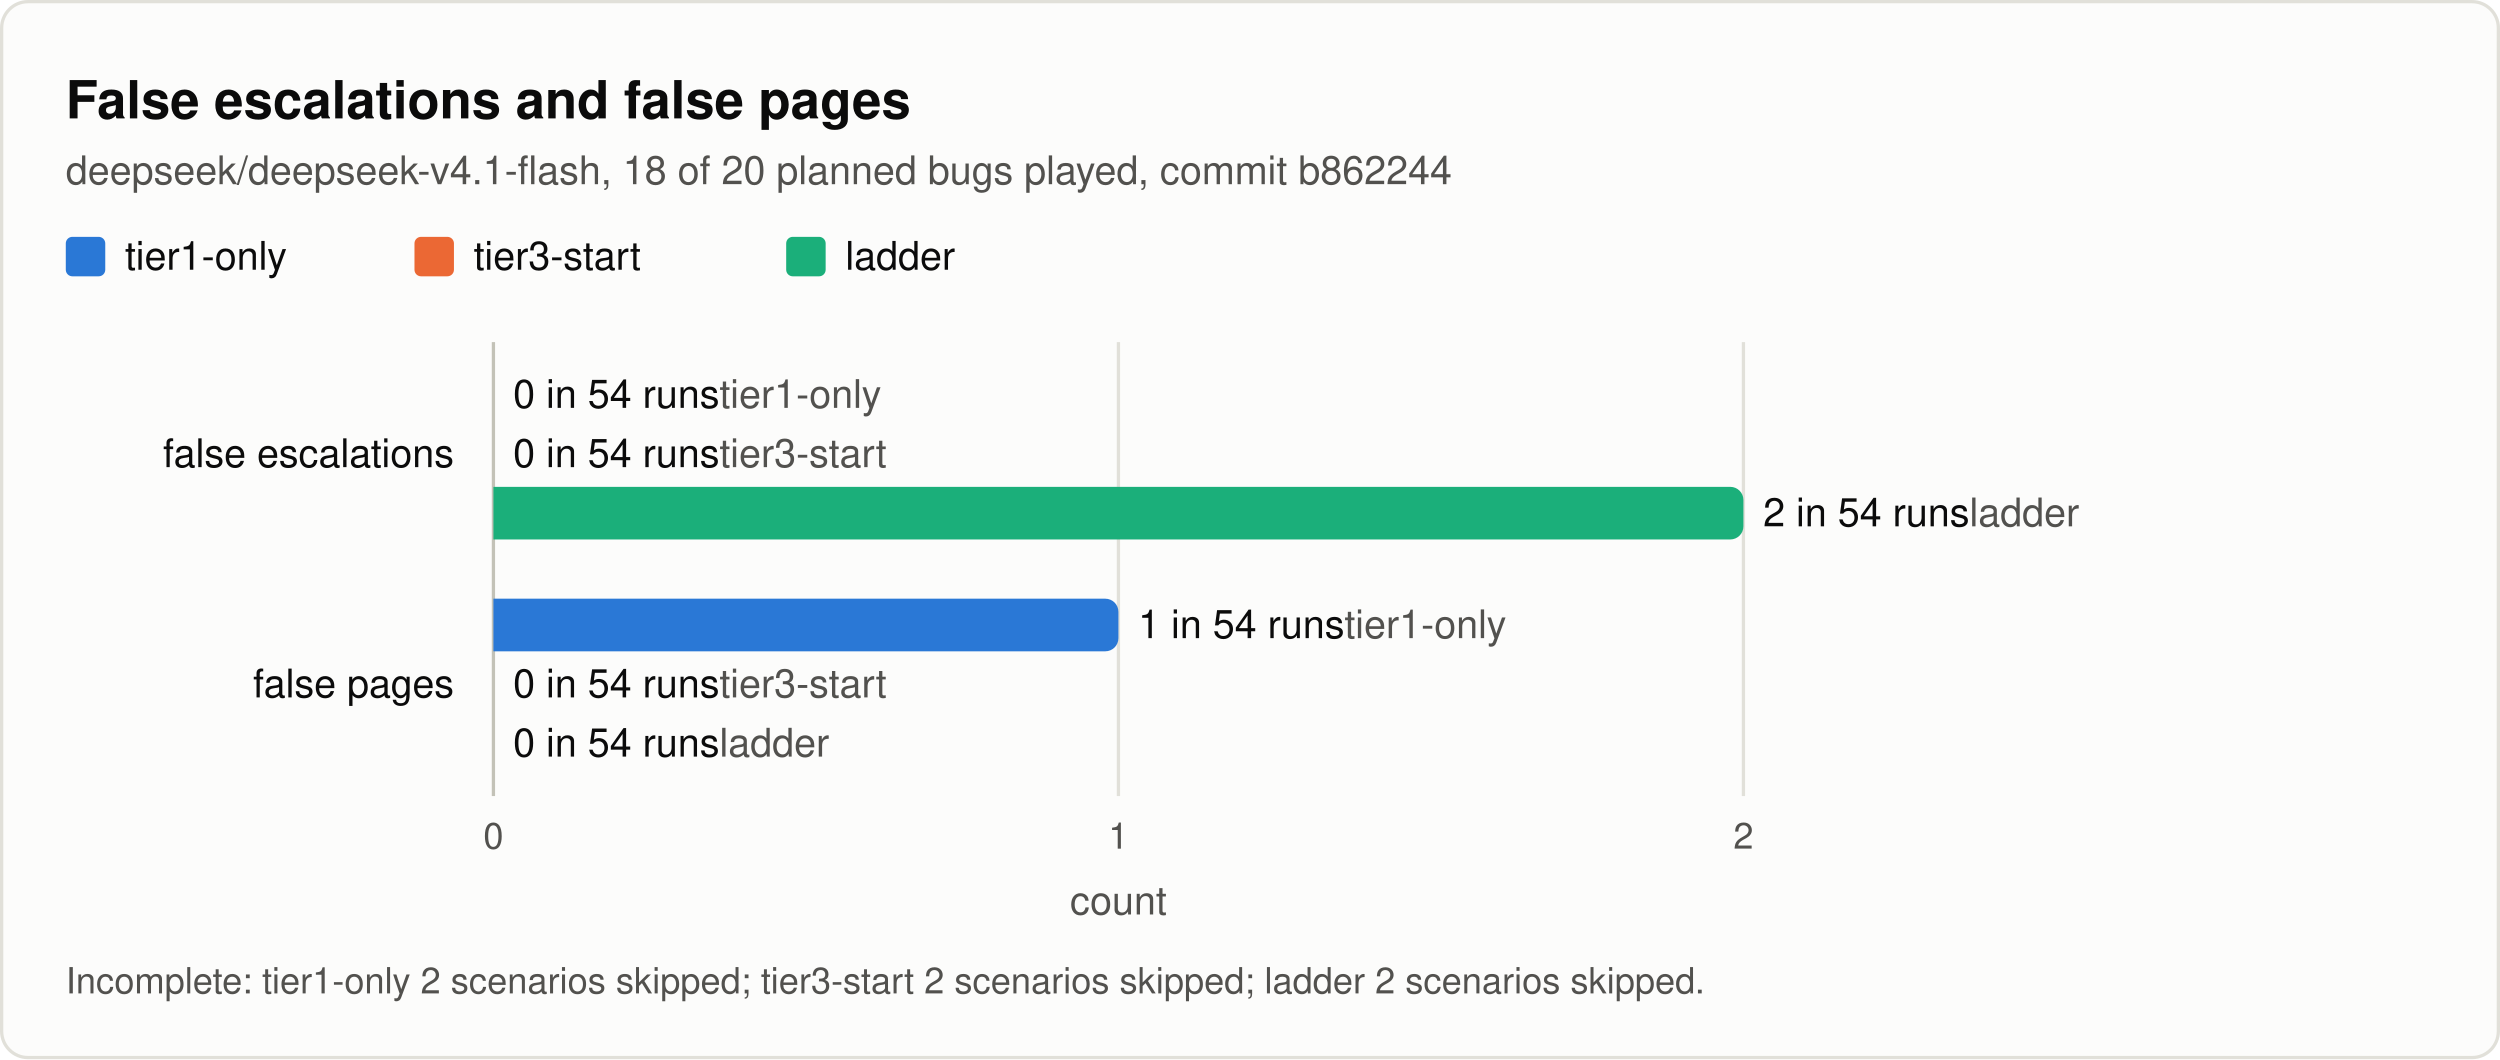
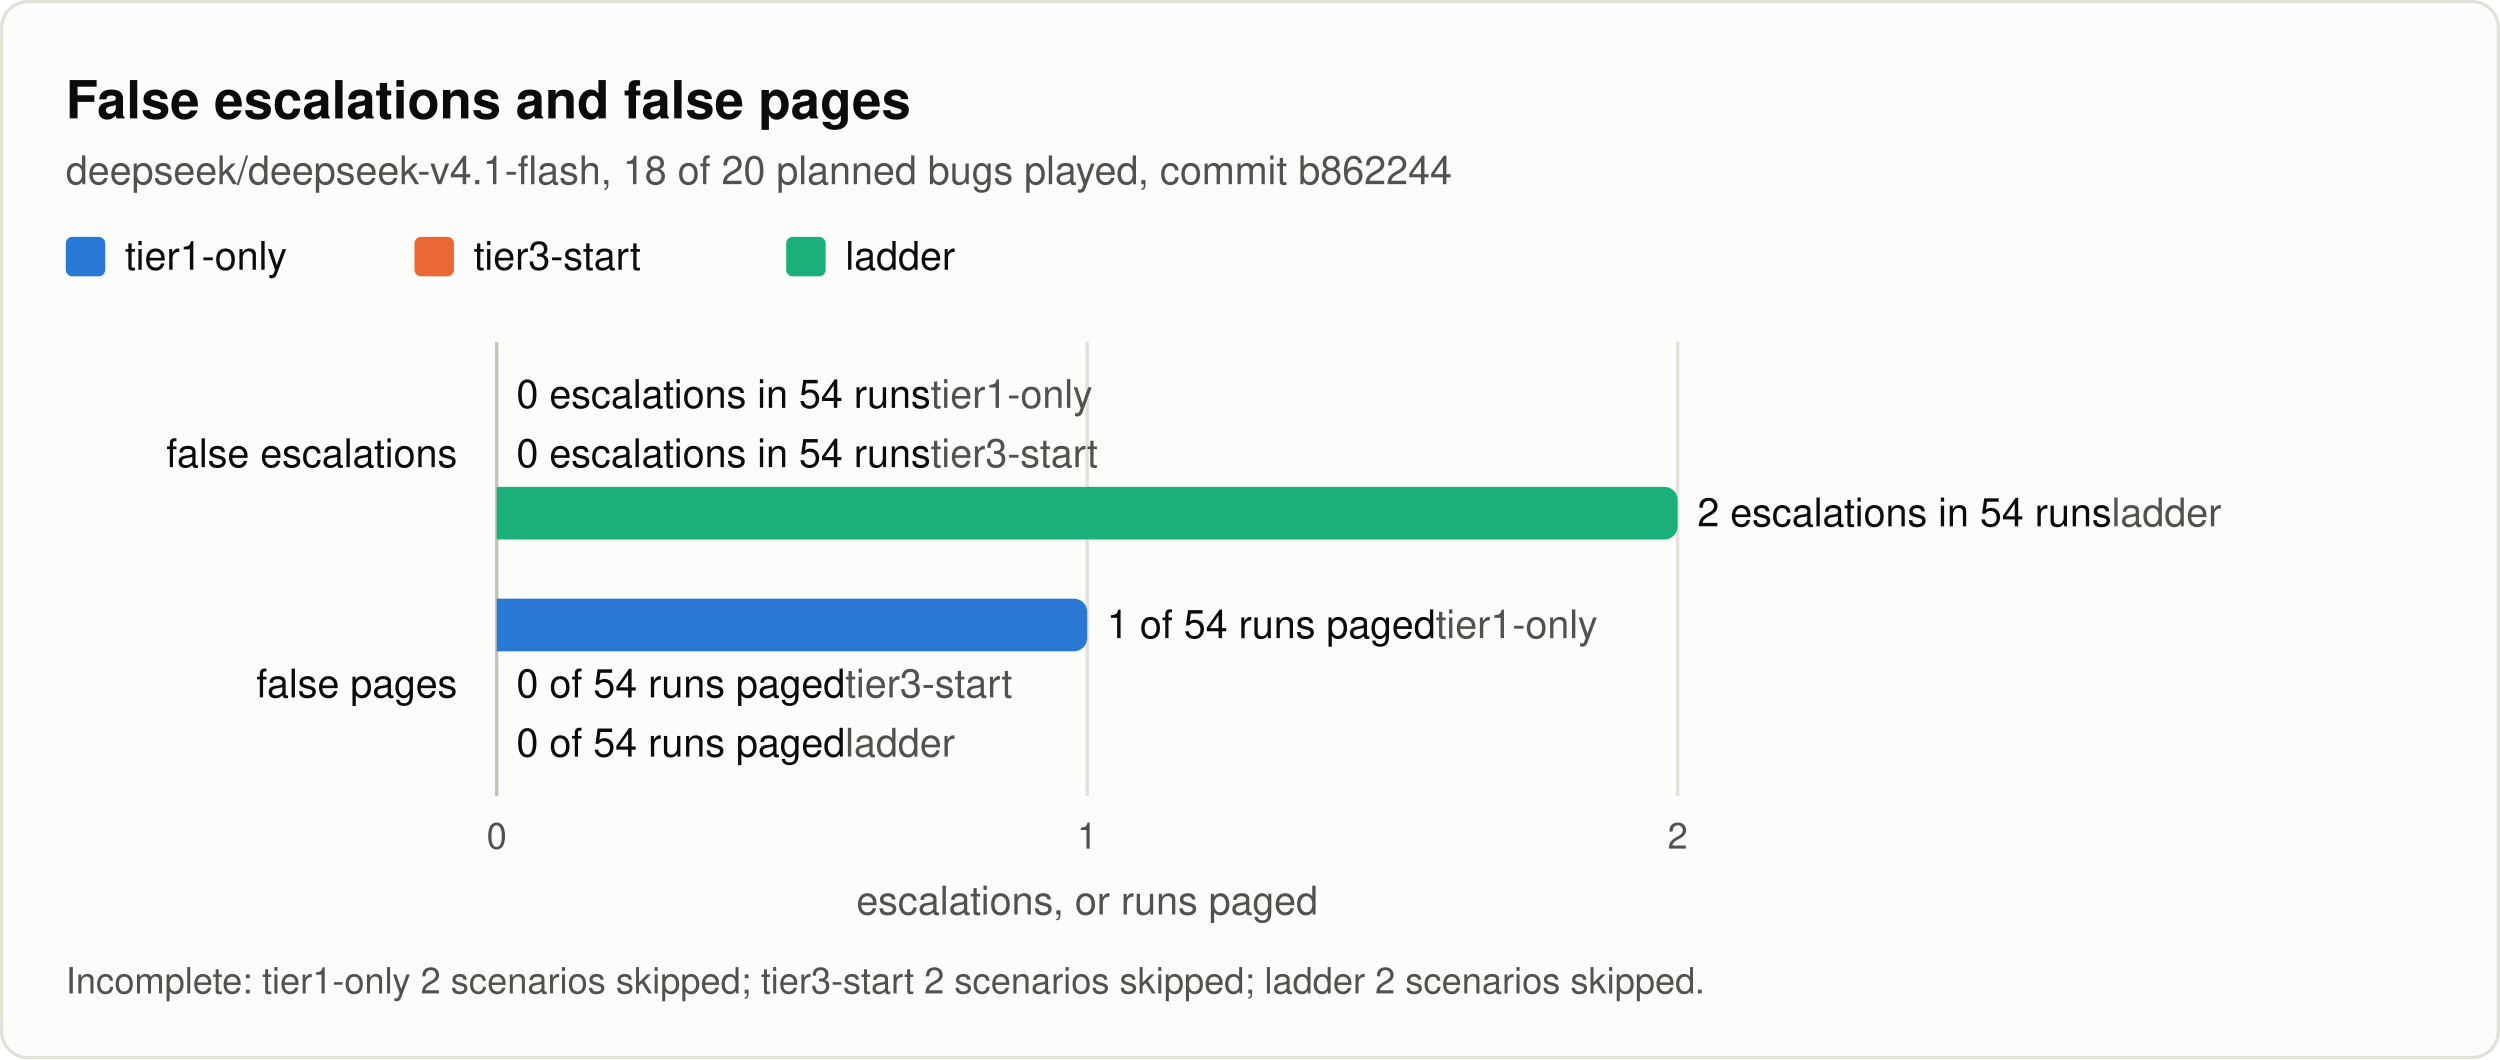
- <svg xmlns="http://www.w3.org/2000/svg" width="760" height="322" viewBox="0 0 760 322" role="img" aria-labelledby="title desc" font-family="system-ui, -apple-system, &quot;Segoe UI&quot;, Helvetica, Arial, sans-serif">
+ <svg xmlns="http://www.w3.org/2000/svg" width="760" height="322" viewBox="0 0 760 322" role="img" aria-labelledby="false-escalations-title false-escalations-desc" font-family="system-ui, -apple-system, &quot;Segoe UI&quot;, Helvetica, Arial, sans-serif">
  <rect x="0.5" y="0.5" width="759" height="321" rx="8" fill="#fcfcfb" stroke="#e1e0d9" />
  <text x="20" y="36" font-size="16" fill="#0b0b0b" font-weight="600">False escalations and false pages</text>
  <text x="20" y="56" font-size="12" fill="#52514e">deepseek/deepseek-v4.1-flash, 18 of 20 planned bugs played, commit b862244</text>
  <rect x="20" y="72" width="12" height="12" rx="2" fill="#2a78d6" />
  <text x="38" y="82" font-size="12" fill="#0b0b0b">tier1-only</text>
  <rect x="126" y="72" width="12" height="12" rx="2" fill="#eb6834" />
  <text x="144" y="82" font-size="12" fill="#0b0b0b">tier3-start</text>
  <rect x="239" y="72" width="12" height="12" rx="2" fill="#1baf7a" />
  <text x="257" y="82" font-size="12" fill="#0b0b0b">ladder</text>
-   <line x1="150" y1="104" x2="150" y2="242" stroke="#c3c2b7" stroke-width="1" />
-   <line x1="340" y1="104" x2="340" y2="242" stroke="#e1e0d9" stroke-width="1" />
-   <line x1="530" y1="104" x2="530" y2="242" stroke="#e1e0d9" stroke-width="1" />
-   <text x="150" y="258" font-size="11" fill="#52514e" text-anchor="middle">0</text>
-   <text x="340" y="258" font-size="11" fill="#52514e" text-anchor="middle">1</text>
-   <text x="530" y="258" font-size="11" fill="#52514e" text-anchor="middle">2</text>
-   <text x="340" y="278" font-size="12" fill="#52514e" text-anchor="middle">count</text>
-   <text x="138" y="142" font-size="12" fill="#0b0b0b" text-anchor="end">false escalations</text>
-   <text x="156" y="124" font-size="12" fill="#0b0b0b">0 in 54 runs<tspan fill="#52514e">  tier1-only</tspan>
+   <line x1="151" y1="104" x2="151" y2="242" stroke="#c3c2b7" stroke-width="1" />
+   <line x1="330.5" y1="104" x2="330.5" y2="242" stroke="#e1e0d9" stroke-width="1" />
+   <line x1="510" y1="104" x2="510" y2="242" stroke="#e1e0d9" stroke-width="1" />
+   <text x="151" y="258" font-size="11" fill="#52514e" text-anchor="middle">0</text>
+   <text x="330.5" y="258" font-size="11" fill="#52514e" text-anchor="middle">1</text>
+   <text x="510" y="258" font-size="11" fill="#52514e" text-anchor="middle">2</text>
+   <text x="330.5" y="278" font-size="12" fill="#52514e" text-anchor="middle">escalations, or runs paged</text>
+   <text x="139" y="142" font-size="12" fill="#0b0b0b" text-anchor="end">false escalations</text>
+   <text x="157" y="124" font-size="12" fill="#0b0b0b">0 escalations in 54 runs<tspan fill="#52514e">  tier1-only</tspan>
  </text>
-   <text x="156" y="142" font-size="12" fill="#0b0b0b">0 in 54 runs<tspan fill="#52514e">  tier3-start</tspan>
+   <text x="157" y="142" font-size="12" fill="#0b0b0b">0 escalations in 54 runs<tspan fill="#52514e">  tier3-start</tspan>
  </text>
-   <path d="M150,148h376a4,4 0 0 1 4,4v8a4,4 0 0 1 -4,4h-376z" fill="#1baf7a" />
-   <text x="536" y="160" font-size="12" fill="#0b0b0b">2 in 54 runs<tspan fill="#52514e">  ladder</tspan>
+   <path d="M151,148h355a4,4 0 0 1 4,4v8a4,4 0 0 1 -4,4h-355z" fill="#1baf7a" />
+   <text x="516" y="160" font-size="12" fill="#0b0b0b">2 escalations in 54 runs<tspan fill="#52514e">  ladder</tspan>
  </text>
-   <text x="138" y="212" font-size="12" fill="#0b0b0b" text-anchor="end">false pages</text>
-   <path d="M150,182h186a4,4 0 0 1 4,4v8a4,4 0 0 1 -4,4h-186z" fill="#2a78d6" />
-   <text x="346" y="194" font-size="12" fill="#0b0b0b">1 in 54 runs<tspan fill="#52514e">  tier1-only</tspan>
+   <text x="139" y="212" font-size="12" fill="#0b0b0b" text-anchor="end">false pages</text>
+   <path d="M151,182h175.5a4,4 0 0 1 4,4v8a4,4 0 0 1 -4,4h-175.5z" fill="#2a78d6" />
+   <text x="336.5" y="194" font-size="12" fill="#0b0b0b">1 of 54 runs paged<tspan fill="#52514e">  tier1-only</tspan>
  </text>
-   <text x="156" y="212" font-size="12" fill="#0b0b0b">0 in 54 runs<tspan fill="#52514e">  tier3-start</tspan>
+   <text x="157" y="212" font-size="12" fill="#0b0b0b">0 of 54 runs paged<tspan fill="#52514e">  tier3-start</tspan>
  </text>
-   <text x="156" y="230" font-size="12" fill="#0b0b0b">0 in 54 runs<tspan fill="#52514e">  ladder</tspan>
+   <text x="157" y="230" font-size="12" fill="#0b0b0b">0 of 54 runs paged<tspan fill="#52514e">  ladder</tspan>
  </text>
  <text x="20" y="302" font-size="11" fill="#52514e">Incomplete: tier1-only 2 scenarios skipped; tier3-start 2 scenarios skipped; ladder 2 scenarios skipped.</text>
</svg>
